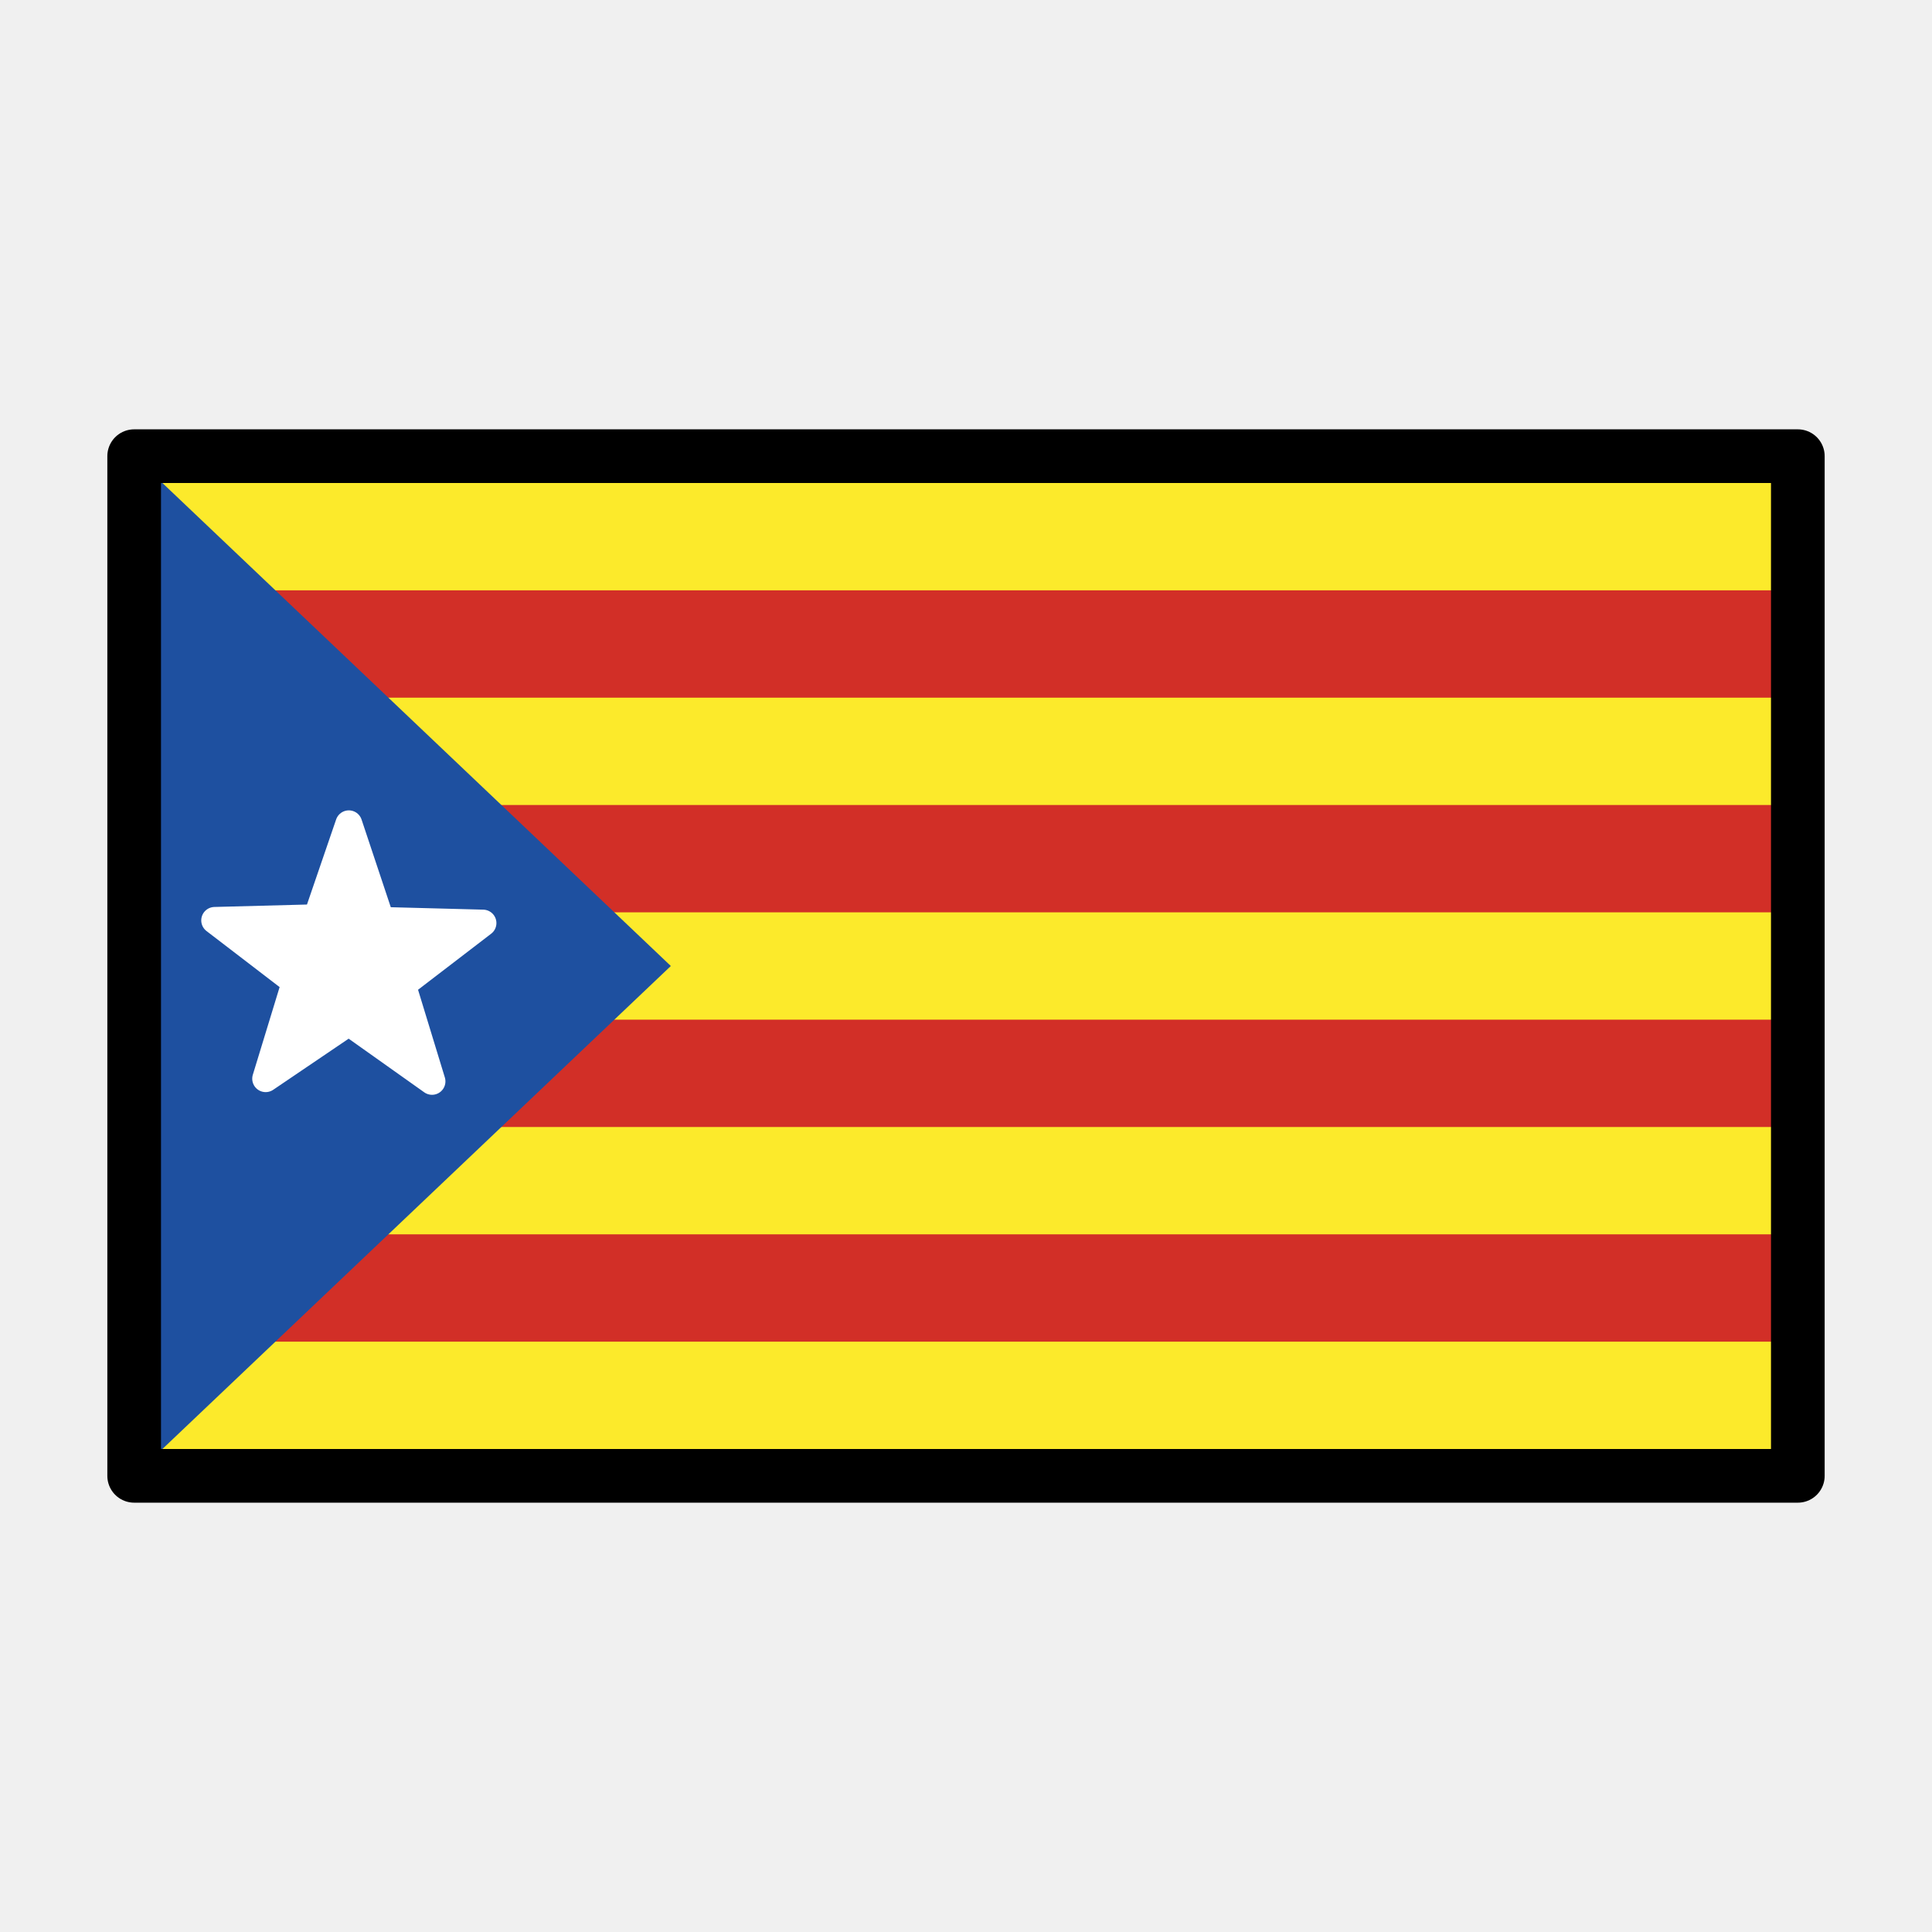
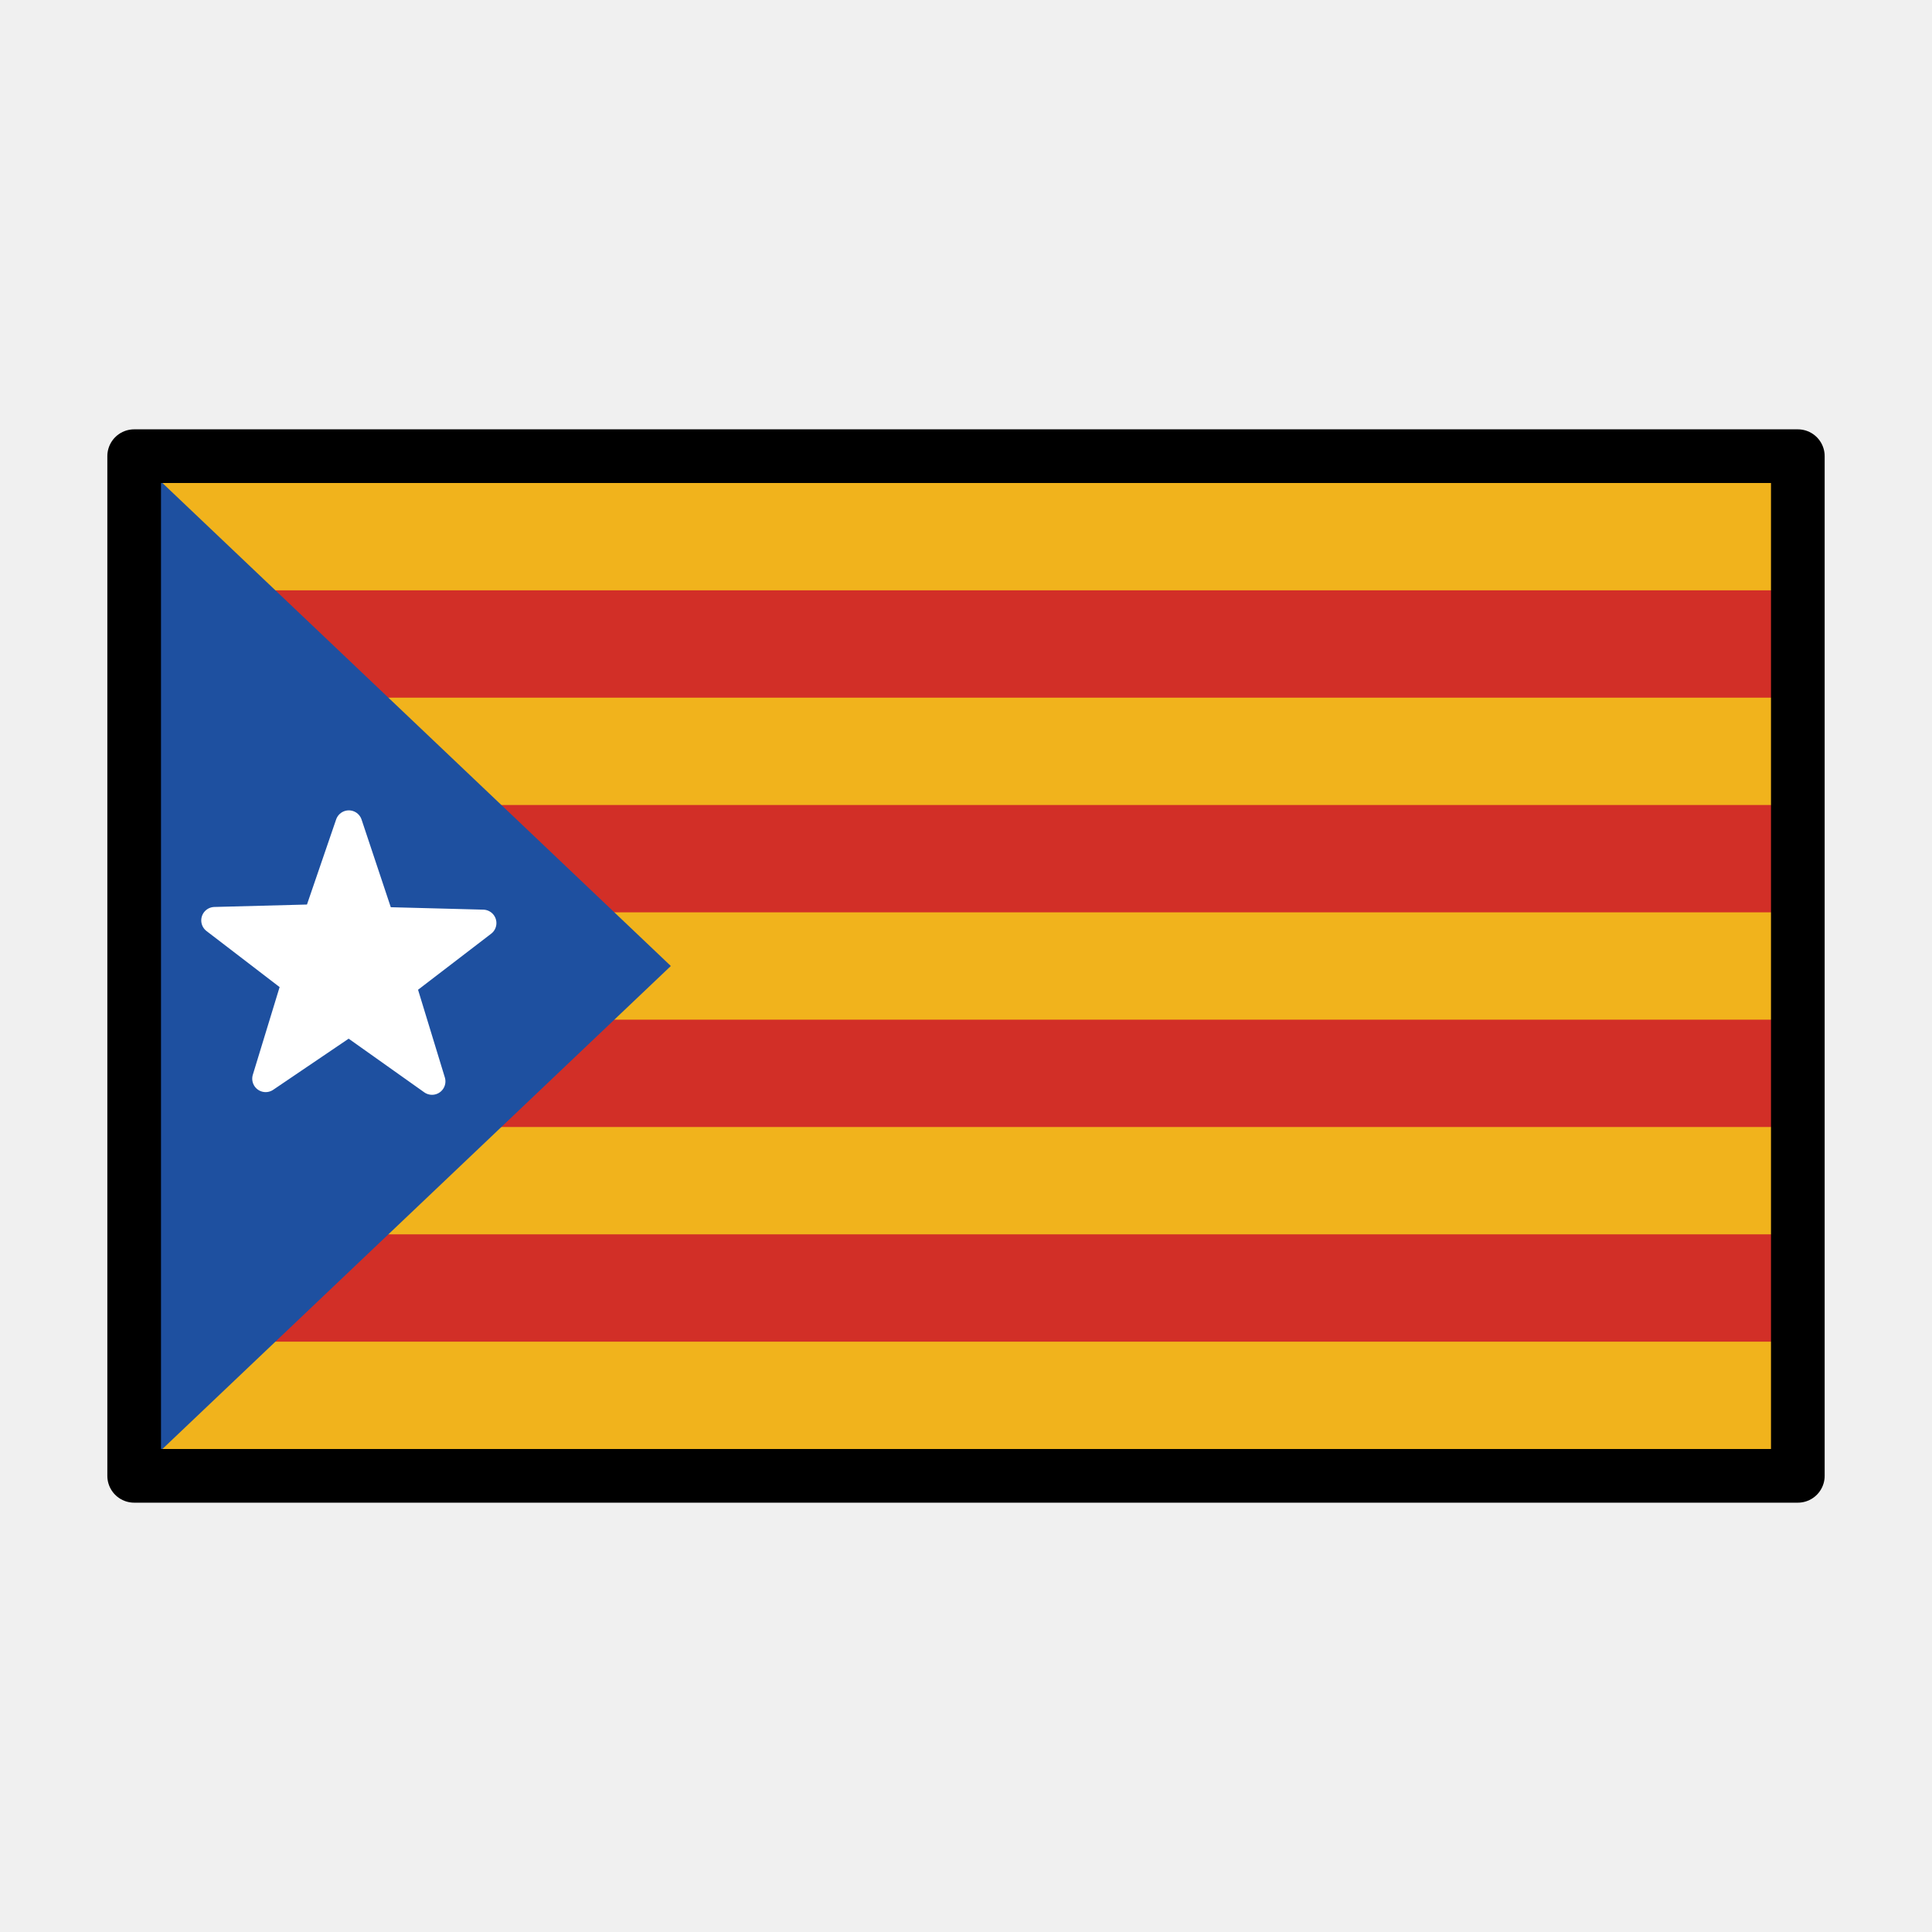
<svg xmlns="http://www.w3.org/2000/svg" id="emoji" viewBox="0 0 72 72">
  <style type="text/css">
- 	.st0{fill:#fcea2b;}
+ 	.st0{fill:#f1b31c;}
	.st1{fill:#d22f27;}
	.st2{fill:#1e50a0;}
	.st3{fill:#FFFFFF;stroke:#FFFFFF;stroke-linecap:round;stroke-linejoin:round;}
	.st4{fill:none;stroke:#000000;stroke-width:2;stroke-linecap:round;stroke-linejoin:round;}
</style>
  <g id="color">
    <rect x="5" y="17" class="st0" width="62" height="38" />
    <rect x="5" y="46" class="st1" width="62" height="4" />
    <rect x="5" y="38" class="st1" width="62" height="4" />
    <rect x="5" y="30" class="st1" width="62" height="4" />
    <rect x="5" y="22" class="st1" width="62" height="4" />
    <path class="st2" d="M5,55l0-19l0-19l20,19l-10,9.5L5,55z" />
    <path class="st3" d="M13,30.7l1.2,3.6l3.8,0.1l-3,2.3l1.1,3.6L13,38.1l-3.1,2.1l1.1-3.6l-3-2.3l3.8-0.1L13,30.7z" />
  </g>
  <g id="line">
    <rect x="5" y="17" class="st4" width="62" height="38" />
  </g>
</svg>
